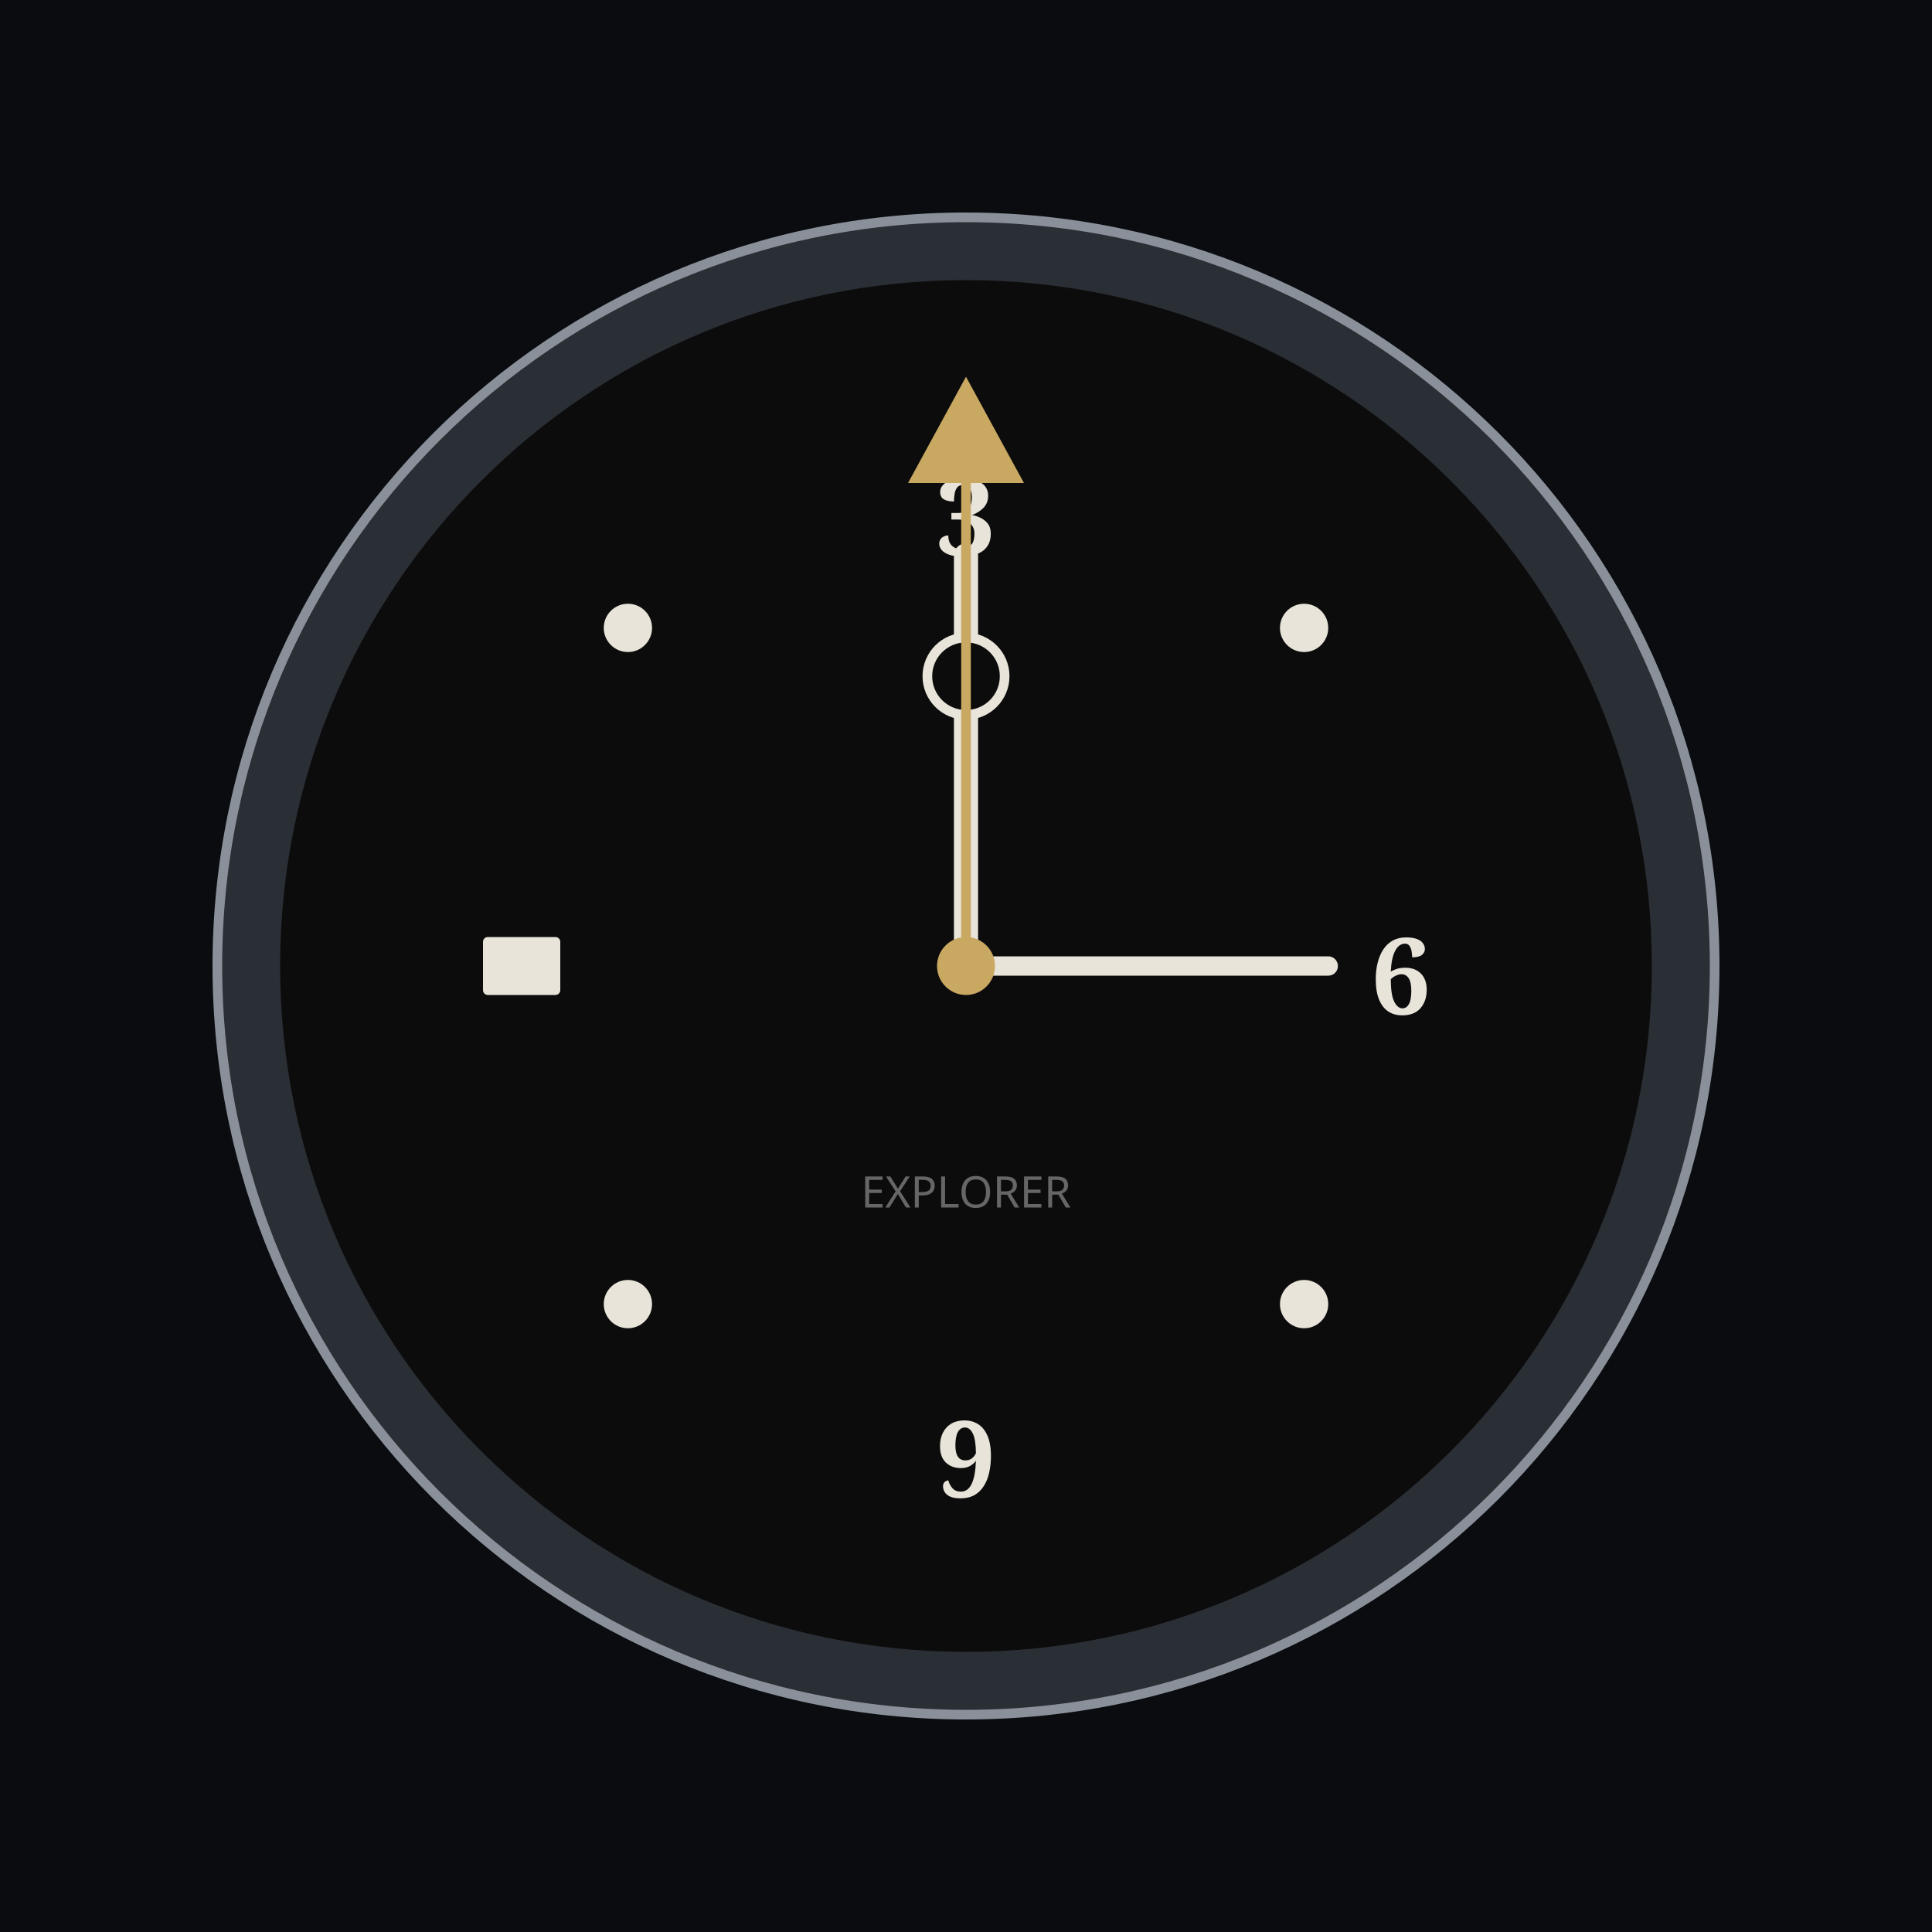
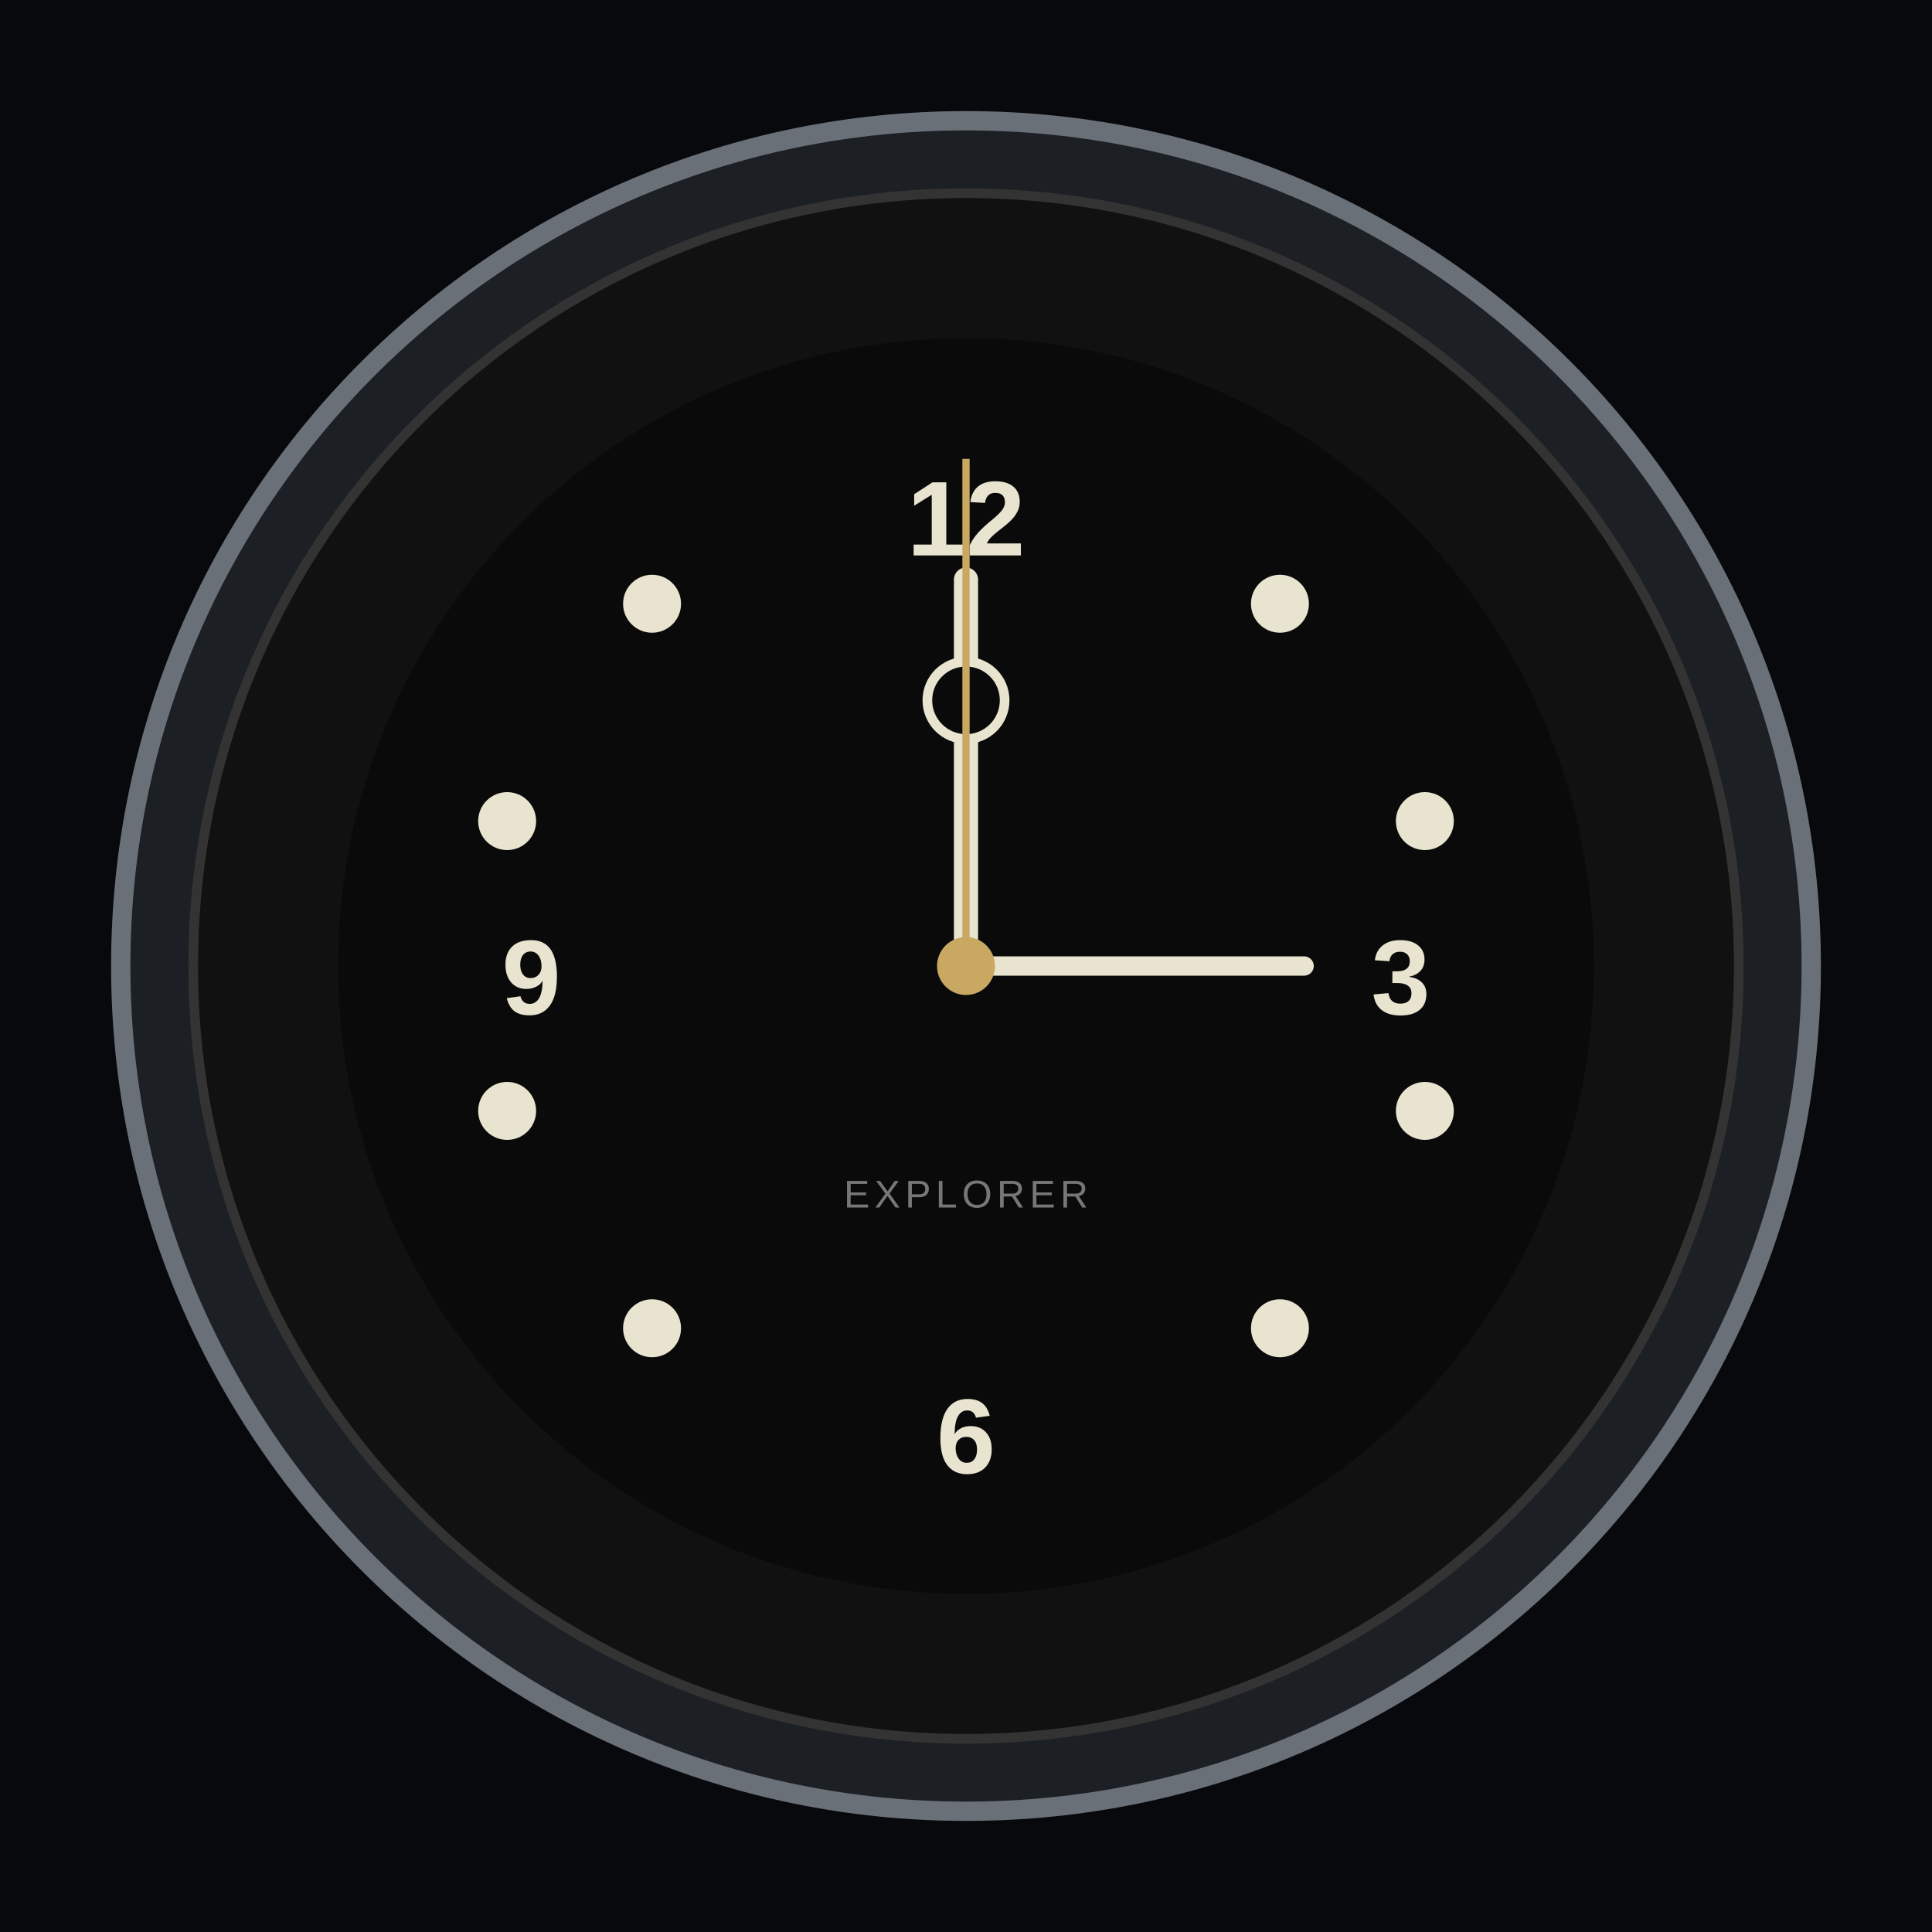
<svg xmlns="http://www.w3.org/2000/svg" viewBox="0 0 400 400">
-   <rect width="400" height="400" fill="#0a0c10" />
-   <circle cx="200" cy="200" r="155" fill="#2a2e35" stroke="#8a9099" stroke-width="2" />
-   <circle cx="200" cy="200" r="142" fill="#0c0c0c" />
-   <g fill="#e8e4d9" font-size="22" font-family="serif" font-weight="bold" text-anchor="middle">
-     <text x="200" y="115">3</text>
-     <text x="290" y="210">6</text>
-     <text x="200" y="310">9</text>
+   <rect width="400" height="400" fill="#08090c" />
+   <circle cx="200" cy="200" r="175" fill="#1c1f24" stroke="#6a7078" stroke-width="4" />
+   <circle cx="200" cy="200" r="160" fill="#111" stroke="#333" stroke-width="2" />
+   <circle cx="200" cy="200" r="130" fill="#0a0a0a" />
+   <g fill="#e8e4d0" font-family="Arial, sans-serif" font-size="22" font-weight="700" text-anchor="middle">
+     <text x="200" y="115">12</text>
+     <text x="290" y="210">3</text>
+     <text x="200" y="305">6</text>
+     <text x="110" y="210">9</text>
  </g>
-   <polygon points="200,78 212,100 188,100" fill="#c9a962" />
-   <g fill="#e8e4d9">
-     <circle cx="270" cy="130" r="5" />
-     <circle cx="270" cy="270" r="5" />
-     <circle cx="130" cy="270" r="5" />
-     <circle cx="130" cy="130" r="5" />
-     <rect x="100" y="194" width="16" height="12" rx="1" />
+   <g fill="#e8e4d0">
+     <circle cx="265" cy="125" r="6" />
+     <circle cx="295" cy="170" r="6" />
+     <circle cx="295" cy="230" r="6" />
+     <circle cx="265" cy="275" r="6" />
+     <circle cx="135" cy="275" r="6" />
+     <circle cx="105" cy="230" r="6" />
+     <circle cx="105" cy="170" r="6" />
+     <circle cx="135" cy="125" r="6" />
  </g>
-   <line x1="200" y1="200" x2="200" y2="115" stroke="#e8e4d9" stroke-width="5" stroke-linecap="round" />
-   <circle cx="200" cy="140" r="8" fill="#0c0c0c" stroke="#e8e4d9" stroke-width="2" />
-   <line x1="200" y1="200" x2="275" y2="200" stroke="#e8e4d9" stroke-width="4" stroke-linecap="round" />
-   <line x1="200" y1="200" x2="200" y2="95" stroke="#c9a962" stroke-width="2" />
+   <line x1="200" y1="200" x2="200" y2="120" stroke="#e8e4d0" stroke-width="5" stroke-linecap="round" />
+   <circle cx="200" cy="145" r="8" fill="#0a0a0a" stroke="#e8e4d0" stroke-width="2" />
+   <line x1="200" y1="200" x2="270" y2="200" stroke="#e8e4d0" stroke-width="4" stroke-linecap="round" />
+   <line x1="200" y1="200" x2="200" y2="95" stroke="#c9a962" stroke-width="1.5" />
  <circle cx="200" cy="200" r="6" fill="#c9a962" />
-   <text x="200" y="250" text-anchor="middle" fill="#666" font-size="9" font-family="sans-serif">EXPLORER</text>
+   <text x="200" y="250" text-anchor="middle" fill="#777" font-size="8" font-family="Arial, sans-serif" letter-spacing="1">EXPLORER</text>
</svg>
